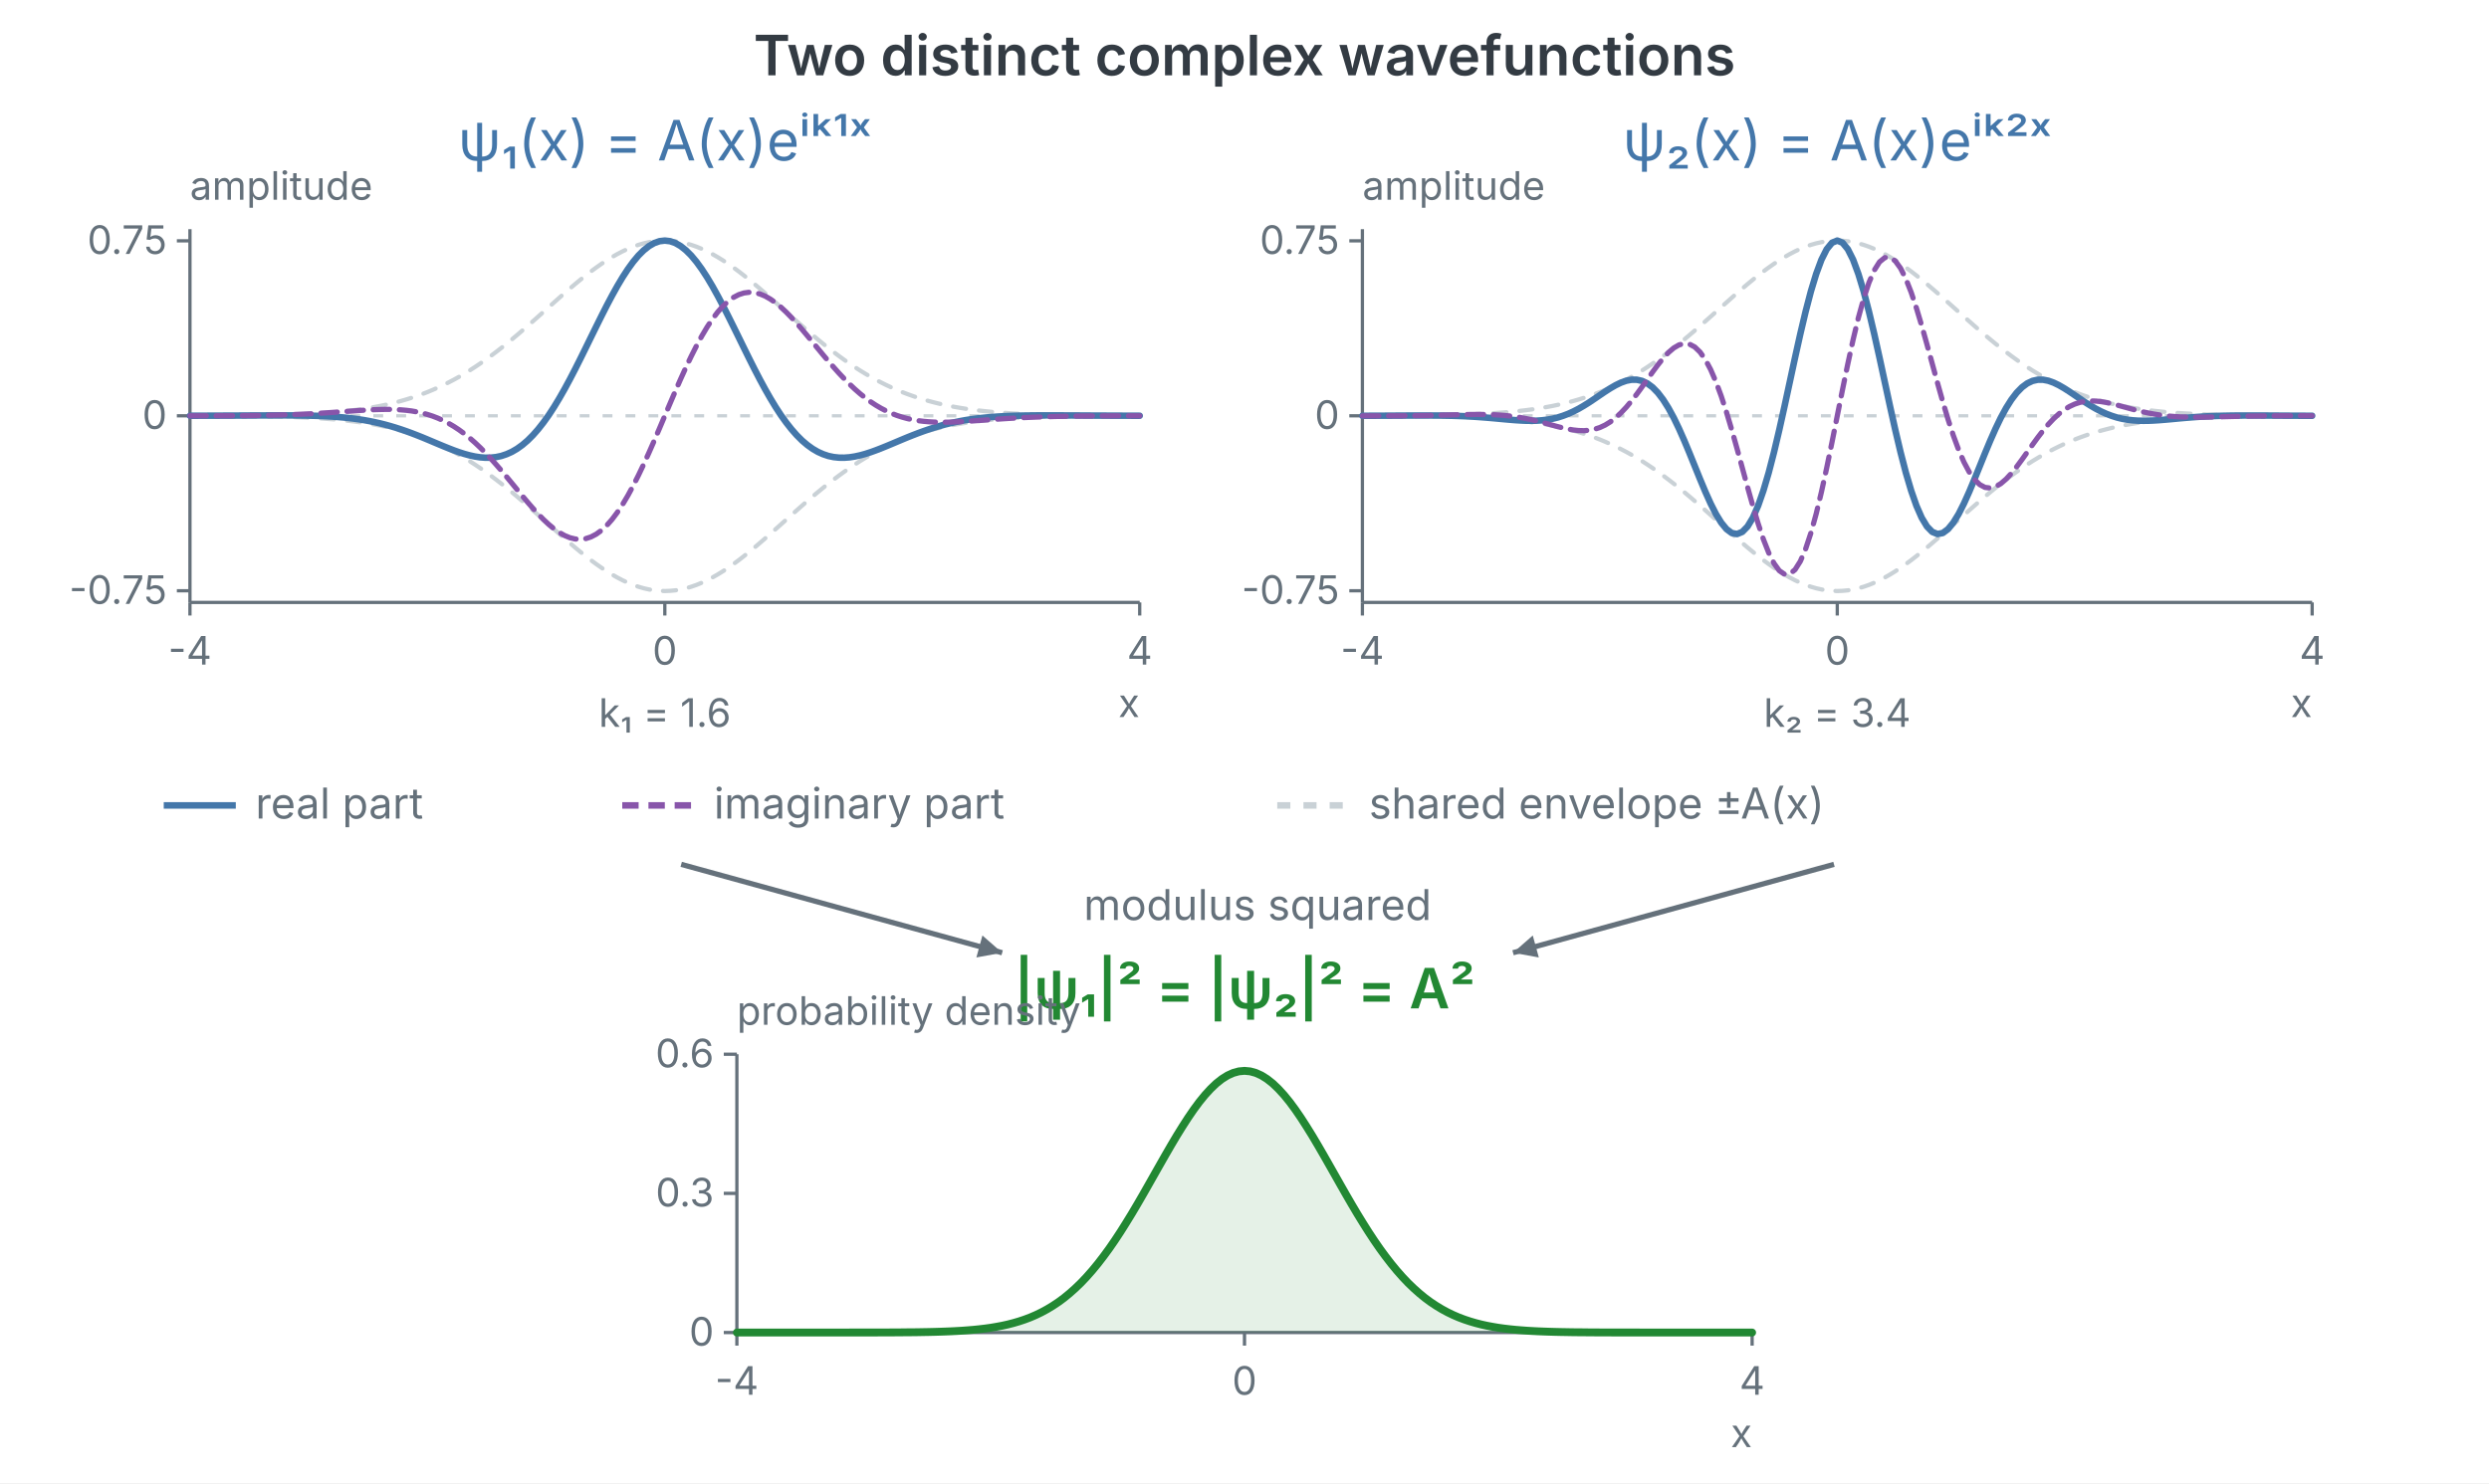
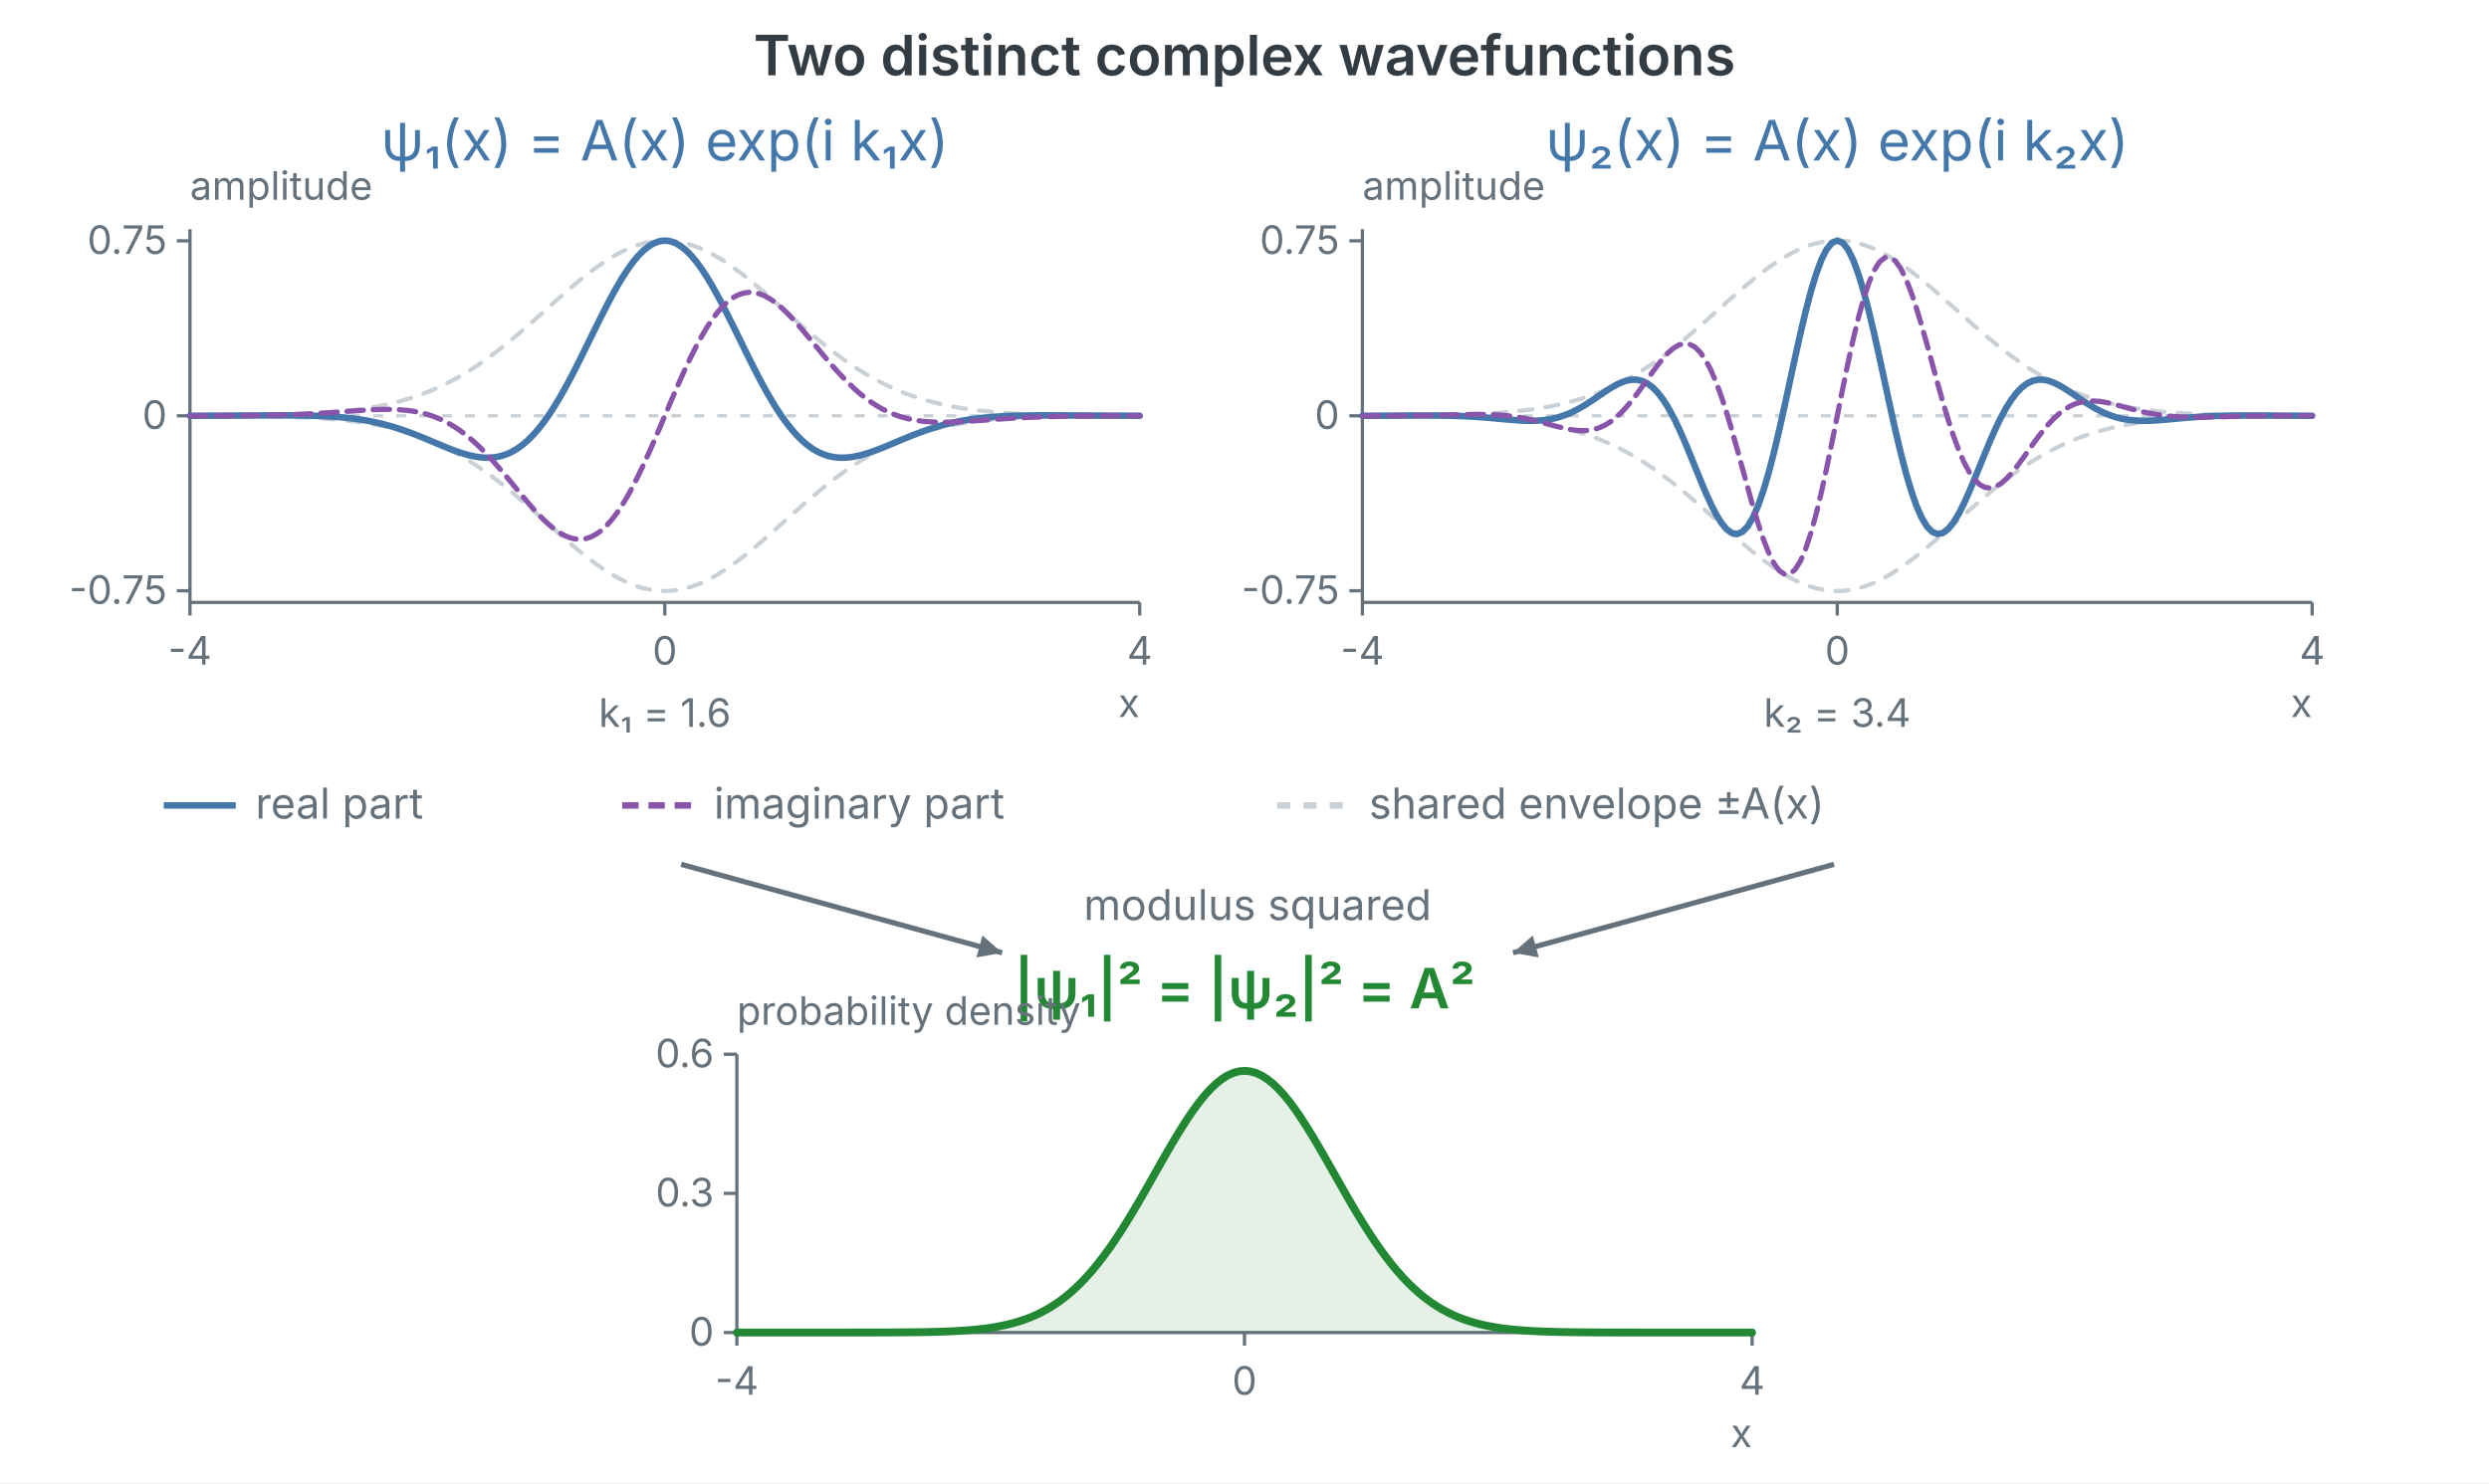
<svg xmlns="http://www.w3.org/2000/svg" viewBox="0 0 760 453" width="760" height="453" role="img" aria-label="Two normalized one-dimensional Gaussian wave packets have different real and imaginary parts but the same probability density.">
  <rect width="760" height="453" fill="#fff" />
  <g font-family="system-ui,-apple-system,BlinkMacSystemFont,Segoe UI,sans-serif">
    <text x="380" y="23" fill="#333b43" font-size="17" font-weight="600" text-anchor="middle">Two distinct complex wavefunctions</text>
-     <text x="203" y="49" fill="#4477aa" font-size="17" font-weight="400" text-anchor="middle">ψ₁(x) = A(x)eⁱᵏ¹ˣ</text>
+     <text x="203" y="49" fill="#4477aa" font-size="17" font-weight="400" text-anchor="middle">ψ₁(x) = A(x) exp(i k₁x)</text>
    <line x1="58.00" y1="184.00" x2="348.00" y2="184.00" stroke="#65717b" stroke-width="1" />
    <line x1="58.00" y1="70.00" x2="58.00" y2="184.00" stroke="#65717b" stroke-width="1" />
    <line x1="58.00" y1="127.00" x2="348.00" y2="127.00" stroke="#c9d1d6" stroke-width="1" stroke-dasharray="3 4" />
    <line x1="58.00" y1="184.00" x2="58.00" y2="188.00" stroke="#65717b" stroke-width="1" />
    <text x="58" y="203" fill="#65717b" font-size="12" font-weight="400" text-anchor="middle">-4</text>
    <line x1="203.00" y1="184.00" x2="203.00" y2="188.00" stroke="#65717b" stroke-width="1" />
    <text x="203" y="203" fill="#65717b" font-size="12" font-weight="400" text-anchor="middle">0</text>
    <line x1="348.00" y1="184.00" x2="348.00" y2="188.00" stroke="#65717b" stroke-width="1" />
    <text x="348" y="203" fill="#65717b" font-size="12" font-weight="400" text-anchor="middle">4</text>
    <line x1="54.00" y1="180.44" x2="58.00" y2="180.44" stroke="#65717b" stroke-width="1" />
    <text x="51" y="184.438" fill="#65717b" font-size="12" font-weight="400" text-anchor="end">-0.75</text>
    <line x1="54.00" y1="127.00" x2="58.00" y2="127.00" stroke="#65717b" stroke-width="1" />
    <text x="51" y="131" fill="#65717b" font-size="12" font-weight="400" text-anchor="end">0</text>
    <line x1="54.00" y1="73.56" x2="58.00" y2="73.56" stroke="#65717b" stroke-width="1" />
    <text x="51" y="77.562" fill="#65717b" font-size="12" font-weight="400" text-anchor="end">0.75</text>
    <text x="348" y="219" fill="#65717b" font-size="12" font-weight="400" text-anchor="end">x</text>
    <text x="58" y="61" fill="#65717b" font-size="12" font-weight="400" text-anchor="start">amplitude</text>
    <path d="M58.00,126.98 L59.61,126.98 L61.22,126.97 L62.83,126.97 L64.44,126.96 L66.06,126.96 L67.67,126.95 L69.28,126.94 L70.89,126.93 L72.50,126.92 L74.11,126.90 L75.72,126.89 L77.33,126.87 L78.94,126.85 L80.56,126.82 L82.17,126.79 L83.78,126.76 L85.39,126.72 L87.00,126.68 L88.61,126.63 L90.22,126.58 L91.83,126.51 L93.44,126.44 L95.06,126.36 L96.67,126.28 L98.28,126.18 L99.89,126.06 L101.50,125.94 L103.11,125.80 L104.72,125.64 L106.33,125.47 L107.94,125.28 L109.56,125.07 L111.17,124.84 L112.78,124.58 L114.39,124.30 L116.00,124.00 L117.61,123.66 L119.22,123.30 L120.83,122.90 L122.44,122.47 L124.06,122.00 L125.67,121.50 L127.28,120.96 L128.89,120.38 L130.50,119.76 L132.11,119.09 L133.72,118.38 L135.33,117.63 L136.94,116.83 L138.56,115.98 L140.17,115.09 L141.78,114.14 L143.39,113.16 L145.00,112.12 L146.61,111.04 L148.22,109.91 L149.83,108.74 L151.44,107.53 L153.06,106.28 L154.67,105.00 L156.28,103.68 L157.89,102.33 L159.50,100.95 L161.11,99.55 L162.72,98.13 L164.33,96.70 L165.94,95.26 L167.56,93.82 L169.17,92.38 L170.78,90.95 L172.39,89.53 L174.00,88.14 L175.61,86.77 L177.22,85.44 L178.83,84.15 L180.44,82.90 L182.06,81.71 L183.67,80.58 L185.28,79.51 L186.89,78.52 L188.50,77.60 L190.11,76.76 L191.72,76.01 L193.33,75.35 L194.94,74.79 L196.56,74.32 L198.17,73.96 L199.78,73.69 L201.39,73.54 L203.00,73.48 L204.61,73.54 L206.22,73.69 L207.83,73.96 L209.44,74.32 L211.06,74.79 L212.67,75.35 L214.28,76.01 L215.89,76.76 L217.50,77.60 L219.11,78.52 L220.72,79.51 L222.33,80.58 L223.94,81.71 L225.56,82.90 L227.17,84.15 L228.78,85.44 L230.39,86.77 L232.00,88.14 L233.61,89.53 L235.22,90.95 L236.83,92.38 L238.44,93.82 L240.06,95.26 L241.67,96.70 L243.28,98.13 L244.89,99.55 L246.50,100.95 L248.11,102.33 L249.72,103.68 L251.33,105.00 L252.94,106.28 L254.56,107.53 L256.17,108.74 L257.78,109.91 L259.39,111.04 L261.00,112.12 L262.61,113.16 L264.22,114.14 L265.83,115.09 L267.44,115.98 L269.06,116.83 L270.67,117.63 L272.28,118.38 L273.89,119.09 L275.50,119.76 L277.11,120.38 L278.72,120.96 L280.33,121.50 L281.94,122.00 L283.56,122.47 L285.17,122.90 L286.78,123.30 L288.39,123.66 L290.00,124.00 L291.61,124.30 L293.22,124.58 L294.83,124.84 L296.44,125.07 L298.06,125.28 L299.67,125.47 L301.28,125.64 L302.89,125.80 L304.50,125.94 L306.11,126.06 L307.72,126.18 L309.33,126.28 L310.94,126.36 L312.56,126.44 L314.17,126.51 L315.78,126.58 L317.39,126.63 L319.00,126.68 L320.61,126.72 L322.22,126.76 L323.83,126.79 L325.44,126.82 L327.06,126.85 L328.67,126.87 L330.28,126.89 L331.89,126.90 L333.50,126.92 L335.11,126.93 L336.72,126.94 L338.33,126.95 L339.94,126.96 L341.56,126.96 L343.17,126.97 L344.78,126.97 L346.39,126.98 L348.00,126.98" fill="none" stroke="#c9d1d6" stroke-width="1.3" stroke-linejoin="round" stroke-linecap="round" stroke-dasharray="4 4" />
    <path d="M58.00,127.02 L59.61,127.02 L61.22,127.03 L62.83,127.03 L64.44,127.04 L66.06,127.04 L67.67,127.05 L69.28,127.06 L70.89,127.07 L72.50,127.08 L74.11,127.10 L75.72,127.11 L77.33,127.13 L78.94,127.15 L80.56,127.18 L82.17,127.21 L83.78,127.24 L85.39,127.28 L87.00,127.32 L88.61,127.37 L90.22,127.42 L91.83,127.49 L93.44,127.56 L95.06,127.64 L96.67,127.72 L98.28,127.82 L99.89,127.94 L101.50,128.06 L103.11,128.20 L104.72,128.36 L106.33,128.53 L107.94,128.72 L109.56,128.93 L111.17,129.16 L112.78,129.42 L114.39,129.70 L116.00,130.00 L117.61,130.34 L119.22,130.70 L120.83,131.10 L122.44,131.53 L124.06,132.00 L125.67,132.50 L127.28,133.04 L128.89,133.62 L130.50,134.24 L132.11,134.91 L133.72,135.62 L135.33,136.37 L136.94,137.17 L138.56,138.02 L140.17,138.91 L141.78,139.86 L143.39,140.84 L145.00,141.88 L146.61,142.96 L148.22,144.09 L149.83,145.26 L151.44,146.47 L153.06,147.72 L154.67,149.00 L156.28,150.32 L157.89,151.67 L159.50,153.05 L161.11,154.45 L162.72,155.87 L164.33,157.30 L165.94,158.74 L167.56,160.18 L169.17,161.62 L170.78,163.05 L172.39,164.47 L174.00,165.86 L175.61,167.23 L177.22,168.56 L178.83,169.85 L180.44,171.10 L182.06,172.29 L183.67,173.42 L185.28,174.49 L186.89,175.48 L188.50,176.40 L190.11,177.24 L191.72,177.99 L193.33,178.65 L194.94,179.21 L196.56,179.68 L198.17,180.04 L199.78,180.31 L201.39,180.46 L203.00,180.52 L204.61,180.46 L206.22,180.31 L207.83,180.04 L209.44,179.68 L211.06,179.21 L212.67,178.65 L214.28,177.99 L215.89,177.24 L217.50,176.40 L219.11,175.48 L220.72,174.49 L222.33,173.42 L223.94,172.29 L225.56,171.10 L227.17,169.85 L228.78,168.56 L230.39,167.23 L232.00,165.86 L233.61,164.47 L235.22,163.05 L236.83,161.62 L238.44,160.18 L240.06,158.74 L241.67,157.30 L243.28,155.87 L244.89,154.45 L246.50,153.05 L248.11,151.67 L249.72,150.32 L251.33,149.00 L252.94,147.72 L254.56,146.47 L256.17,145.26 L257.78,144.09 L259.39,142.96 L261.00,141.88 L262.61,140.84 L264.22,139.86 L265.83,138.91 L267.44,138.02 L269.06,137.17 L270.67,136.37 L272.28,135.62 L273.89,134.91 L275.50,134.24 L277.11,133.62 L278.72,133.04 L280.33,132.50 L281.94,132.00 L283.56,131.53 L285.17,131.10 L286.78,130.70 L288.39,130.34 L290.00,130.00 L291.61,129.70 L293.22,129.42 L294.83,129.16 L296.44,128.93 L298.06,128.72 L299.67,128.53 L301.28,128.36 L302.89,128.20 L304.50,128.06 L306.11,127.94 L307.72,127.82 L309.33,127.72 L310.94,127.64 L312.56,127.56 L314.17,127.49 L315.78,127.42 L317.39,127.37 L319.00,127.32 L320.61,127.28 L322.22,127.24 L323.83,127.21 L325.44,127.18 L327.06,127.15 L328.67,127.13 L330.28,127.11 L331.89,127.10 L333.50,127.08 L335.11,127.07 L336.72,127.06 L338.33,127.05 L339.94,127.04 L341.56,127.04 L343.17,127.03 L344.78,127.03 L346.39,127.02 L348.00,127.02" fill="none" stroke="#c9d1d6" stroke-width="1.3" stroke-linejoin="round" stroke-linecap="round" stroke-dasharray="4 4" />
    <path d="M58.00,126.98 L59.61,126.98 L61.22,126.97 L62.83,126.97 L64.44,126.96 L66.06,126.96 L67.67,126.95 L69.28,126.94 L70.89,126.94 L72.50,126.93 L74.11,126.92 L75.72,126.91 L77.33,126.90 L78.94,126.89 L80.56,126.89 L82.17,126.88 L83.78,126.87 L85.39,126.87 L87.00,126.87 L88.61,126.88 L90.22,126.89 L91.83,126.91 L93.44,126.93 L95.06,126.97 L96.67,127.01 L98.28,127.07 L99.89,127.15 L101.50,127.24 L103.11,127.36 L104.72,127.50 L106.33,127.66 L107.94,127.85 L109.56,128.07 L111.17,128.32 L112.78,128.61 L114.39,128.94 L116.00,129.30 L117.61,129.70 L119.22,130.15 L120.83,130.63 L122.44,131.15 L124.06,131.71 L125.67,132.30 L127.28,132.92 L128.89,133.56 L130.50,134.23 L132.11,134.91 L133.72,135.59 L135.33,136.26 L136.94,136.91 L138.56,137.54 L140.17,138.12 L141.78,138.64 L143.39,139.08 L145.00,139.43 L146.61,139.68 L148.22,139.80 L149.83,139.78 L151.44,139.61 L153.06,139.27 L154.67,138.73 L156.28,138.01 L157.89,137.07 L159.50,135.91 L161.11,134.54 L162.72,132.93 L164.33,131.10 L165.94,129.05 L167.56,126.79 L169.17,124.32 L170.78,121.66 L172.39,118.84 L174.00,115.86 L175.61,112.76 L177.22,109.56 L178.83,106.30 L180.44,103.01 L182.06,99.72 L183.67,96.48 L185.28,93.31 L186.89,90.27 L188.50,87.37 L190.11,84.67 L191.72,82.20 L193.33,79.98 L194.94,78.05 L196.56,76.44 L198.17,75.16 L199.78,74.23 L201.39,73.67 L203.00,73.48 L204.61,73.67 L206.22,74.23 L207.83,75.16 L209.44,76.44 L211.06,78.05 L212.67,79.98 L214.28,82.20 L215.89,84.67 L217.50,87.37 L219.11,90.27 L220.72,93.31 L222.33,96.48 L223.94,99.72 L225.56,103.01 L227.17,106.30 L228.78,109.56 L230.39,112.76 L232.00,115.86 L233.61,118.84 L235.22,121.66 L236.83,124.32 L238.44,126.79 L240.06,129.05 L241.67,131.10 L243.28,132.93 L244.89,134.54 L246.50,135.91 L248.11,137.07 L249.72,138.01 L251.33,138.73 L252.94,139.27 L254.56,139.61 L256.17,139.78 L257.78,139.80 L259.39,139.68 L261.00,139.43 L262.61,139.08 L264.22,138.64 L265.83,138.12 L267.44,137.54 L269.06,136.91 L270.67,136.26 L272.28,135.59 L273.89,134.91 L275.50,134.23 L277.11,133.56 L278.72,132.92 L280.33,132.30 L281.94,131.71 L283.56,131.15 L285.17,130.63 L286.78,130.15 L288.39,129.70 L290.00,129.30 L291.61,128.94 L293.22,128.61 L294.83,128.32 L296.44,128.07 L298.06,127.85 L299.67,127.66 L301.28,127.50 L302.89,127.36 L304.50,127.24 L306.11,127.15 L307.72,127.07 L309.33,127.01 L310.94,126.97 L312.56,126.93 L314.17,126.91 L315.78,126.89 L317.39,126.88 L319.00,126.87 L320.61,126.87 L322.22,126.87 L323.83,126.88 L325.44,126.89 L327.06,126.89 L328.67,126.90 L330.28,126.91 L331.89,126.92 L333.50,126.93 L335.11,126.94 L336.72,126.94 L338.33,126.95 L339.94,126.96 L341.56,126.96 L343.17,126.97 L344.78,126.97 L346.39,126.98 L348.00,126.98" fill="none" stroke="#4477aa" stroke-width="2" stroke-linejoin="round" stroke-linecap="round" />
    <path d="M58.00,127.00 L59.61,127.00 L61.22,127.00 L62.83,127.00 L64.44,126.99 L66.06,126.99 L67.67,126.98 L69.28,126.98 L70.89,126.97 L72.50,126.96 L74.11,126.95 L75.72,126.93 L77.33,126.91 L78.94,126.89 L80.56,126.86 L82.17,126.83 L83.78,126.80 L85.39,126.75 L87.00,126.71 L88.61,126.65 L90.22,126.59 L91.83,126.52 L93.44,126.45 L95.06,126.37 L96.67,126.28 L98.28,126.18 L99.89,126.08 L101.50,125.97 L103.11,125.85 L104.72,125.74 L106.33,125.62 L107.94,125.51 L109.56,125.39 L111.17,125.29 L112.78,125.20 L114.39,125.12 L116.00,125.07 L117.61,125.04 L119.22,125.04 L120.83,125.09 L122.44,125.18 L124.06,125.32 L125.67,125.52 L127.28,125.80 L128.89,126.14 L130.50,126.58 L132.11,127.10 L133.72,127.72 L135.33,128.45 L136.94,129.28 L138.56,130.23 L140.17,131.29 L141.78,132.47 L143.39,133.76 L145.00,135.17 L146.61,136.69 L148.22,138.32 L149.83,140.03 L151.44,141.83 L153.06,143.69 L154.67,145.61 L156.28,147.56 L157.89,149.53 L159.50,151.48 L161.11,153.40 L162.72,155.25 L164.33,157.02 L165.94,158.67 L167.56,160.18 L169.17,161.52 L170.78,162.65 L172.39,163.57 L174.00,164.23 L175.61,164.62 L177.22,164.73 L178.83,164.52 L180.44,164.00 L182.06,163.15 L183.67,161.98 L185.28,160.47 L186.89,158.64 L188.50,156.50 L190.11,154.06 L191.72,151.35 L193.33,148.37 L194.94,145.18 L196.56,141.78 L198.17,138.23 L199.78,134.56 L201.39,130.80 L203.00,127.00 L204.61,123.20 L206.22,119.44 L207.83,115.77 L209.44,112.22 L211.06,108.82 L212.67,105.63 L214.28,102.65 L215.89,99.94 L217.50,97.50 L219.11,95.36 L220.72,93.53 L222.33,92.02 L223.94,90.85 L225.56,90.00 L227.17,89.48 L228.78,89.27 L230.39,89.38 L232.00,89.77 L233.61,90.43 L235.22,91.35 L236.83,92.48 L238.44,93.82 L240.06,95.33 L241.67,96.98 L243.28,98.75 L244.89,100.60 L246.50,102.52 L248.11,104.47 L249.72,106.44 L251.33,108.39 L252.94,110.31 L254.56,112.17 L256.17,113.97 L257.78,115.68 L259.39,117.31 L261.00,118.83 L262.61,120.24 L264.22,121.53 L265.83,122.71 L267.44,123.77 L269.06,124.72 L270.67,125.55 L272.28,126.28 L273.89,126.90 L275.50,127.42 L277.11,127.86 L278.72,128.20 L280.33,128.48 L281.94,128.68 L283.56,128.82 L285.17,128.91 L286.78,128.96 L288.39,128.96 L290.00,128.93 L291.61,128.88 L293.22,128.80 L294.83,128.71 L296.44,128.61 L298.06,128.49 L299.67,128.38 L301.28,128.26 L302.89,128.15 L304.50,128.03 L306.11,127.92 L307.72,127.82 L309.33,127.72 L310.94,127.63 L312.56,127.55 L314.17,127.48 L315.78,127.41 L317.39,127.35 L319.00,127.29 L320.61,127.25 L322.22,127.20 L323.83,127.17 L325.44,127.14 L327.06,127.11 L328.67,127.09 L330.28,127.07 L331.89,127.05 L333.50,127.04 L335.11,127.03 L336.72,127.02 L338.33,127.02 L339.94,127.01 L341.56,127.01 L343.17,127.00 L344.78,127.00 L346.39,127.00 L348.00,127.00" fill="none" stroke="#8855aa" stroke-width="1.6" stroke-linejoin="round" stroke-linecap="round" stroke-dasharray="5 3" />
    <text x="203" y="222" fill="#65717b" font-size="12" font-weight="400" text-anchor="middle">k₁ = 1.6</text>
-     <text x="561" y="49" fill="#4477aa" font-size="17" font-weight="400" text-anchor="middle">ψ₂(x) = A(x)eⁱᵏ²ˣ</text>
+     <text x="561" y="49" fill="#4477aa" font-size="17" font-weight="400" text-anchor="middle">ψ₂(x) = A(x) exp(i k₂x)</text>
    <line x1="416.00" y1="184.00" x2="706.00" y2="184.00" stroke="#65717b" stroke-width="1" />
    <line x1="416.00" y1="70.00" x2="416.00" y2="184.00" stroke="#65717b" stroke-width="1" />
    <line x1="416.00" y1="127.00" x2="706.00" y2="127.00" stroke="#c9d1d6" stroke-width="1" stroke-dasharray="3 4" />
    <line x1="416.00" y1="184.00" x2="416.00" y2="188.00" stroke="#65717b" stroke-width="1" />
    <text x="416" y="203" fill="#65717b" font-size="12" font-weight="400" text-anchor="middle">-4</text>
    <line x1="561.00" y1="184.00" x2="561.00" y2="188.00" stroke="#65717b" stroke-width="1" />
    <text x="561" y="203" fill="#65717b" font-size="12" font-weight="400" text-anchor="middle">0</text>
    <line x1="706.00" y1="184.00" x2="706.00" y2="188.00" stroke="#65717b" stroke-width="1" />
    <text x="706" y="203" fill="#65717b" font-size="12" font-weight="400" text-anchor="middle">4</text>
    <line x1="412.00" y1="180.44" x2="416.00" y2="180.44" stroke="#65717b" stroke-width="1" />
    <text x="409" y="184.438" fill="#65717b" font-size="12" font-weight="400" text-anchor="end">-0.75</text>
    <line x1="412.00" y1="127.00" x2="416.00" y2="127.00" stroke="#65717b" stroke-width="1" />
    <text x="409" y="131" fill="#65717b" font-size="12" font-weight="400" text-anchor="end">0</text>
    <line x1="412.00" y1="73.56" x2="416.00" y2="73.56" stroke="#65717b" stroke-width="1" />
    <text x="409" y="77.562" fill="#65717b" font-size="12" font-weight="400" text-anchor="end">0.75</text>
    <text x="706" y="219" fill="#65717b" font-size="12" font-weight="400" text-anchor="end">x</text>
    <text x="416" y="61" fill="#65717b" font-size="12" font-weight="400" text-anchor="start">amplitude</text>
    <path d="M416.00,126.98 L417.61,126.98 L419.22,126.97 L420.83,126.97 L422.44,126.96 L424.06,126.96 L425.67,126.95 L427.28,126.94 L428.89,126.93 L430.50,126.92 L432.11,126.90 L433.72,126.89 L435.33,126.87 L436.94,126.85 L438.56,126.82 L440.17,126.79 L441.78,126.76 L443.39,126.72 L445.00,126.68 L446.61,126.63 L448.22,126.58 L449.83,126.51 L451.44,126.44 L453.06,126.36 L454.67,126.28 L456.28,126.18 L457.89,126.06 L459.50,125.94 L461.11,125.80 L462.72,125.64 L464.33,125.47 L465.94,125.28 L467.56,125.07 L469.17,124.84 L470.78,124.58 L472.39,124.30 L474.00,124.00 L475.61,123.66 L477.22,123.30 L478.83,122.90 L480.44,122.47 L482.06,122.00 L483.67,121.50 L485.28,120.96 L486.89,120.38 L488.50,119.76 L490.11,119.09 L491.72,118.38 L493.33,117.63 L494.94,116.83 L496.56,115.98 L498.17,115.09 L499.78,114.14 L501.39,113.16 L503.00,112.12 L504.61,111.04 L506.22,109.91 L507.83,108.74 L509.44,107.53 L511.06,106.28 L512.67,105.00 L514.28,103.68 L515.89,102.33 L517.50,100.95 L519.11,99.55 L520.72,98.13 L522.33,96.70 L523.94,95.26 L525.56,93.82 L527.17,92.38 L528.78,90.95 L530.39,89.53 L532.00,88.14 L533.61,86.77 L535.22,85.44 L536.83,84.15 L538.44,82.90 L540.06,81.71 L541.67,80.58 L543.28,79.51 L544.89,78.52 L546.50,77.60 L548.11,76.76 L549.72,76.01 L551.33,75.35 L552.94,74.79 L554.56,74.32 L556.17,73.96 L557.78,73.69 L559.39,73.54 L561.00,73.48 L562.61,73.54 L564.22,73.69 L565.83,73.96 L567.44,74.32 L569.06,74.79 L570.67,75.35 L572.28,76.01 L573.89,76.76 L575.50,77.60 L577.11,78.52 L578.72,79.51 L580.33,80.58 L581.94,81.71 L583.56,82.90 L585.17,84.15 L586.78,85.44 L588.39,86.77 L590.00,88.14 L591.61,89.53 L593.22,90.95 L594.83,92.38 L596.44,93.82 L598.06,95.26 L599.67,96.70 L601.28,98.13 L602.89,99.55 L604.50,100.95 L606.11,102.33 L607.72,103.68 L609.33,105.00 L610.94,106.28 L612.56,107.53 L614.17,108.74 L615.78,109.91 L617.39,111.04 L619.00,112.12 L620.61,113.16 L622.22,114.14 L623.83,115.09 L625.44,115.98 L627.06,116.83 L628.67,117.63 L630.28,118.38 L631.89,119.09 L633.50,119.76 L635.11,120.38 L636.72,120.96 L638.33,121.50 L639.94,122.00 L641.56,122.47 L643.17,122.90 L644.78,123.30 L646.39,123.66 L648.00,124.00 L649.61,124.30 L651.22,124.58 L652.83,124.84 L654.44,125.07 L656.06,125.28 L657.67,125.47 L659.28,125.64 L660.89,125.80 L662.50,125.94 L664.11,126.06 L665.72,126.18 L667.33,126.28 L668.94,126.36 L670.56,126.44 L672.17,126.51 L673.78,126.58 L675.39,126.63 L677.00,126.68 L678.61,126.72 L680.22,126.76 L681.83,126.79 L683.44,126.82 L685.06,126.85 L686.67,126.87 L688.28,126.89 L689.89,126.90 L691.50,126.92 L693.11,126.93 L694.72,126.94 L696.33,126.95 L697.94,126.96 L699.56,126.96 L701.17,126.97 L702.78,126.97 L704.39,126.98 L706.00,126.98" fill="none" stroke="#c9d1d6" stroke-width="1.3" stroke-linejoin="round" stroke-linecap="round" stroke-dasharray="4 4" />
    <path d="M416.00,127.02 L417.61,127.02 L419.22,127.03 L420.83,127.03 L422.44,127.04 L424.06,127.04 L425.67,127.05 L427.28,127.06 L428.89,127.07 L430.50,127.08 L432.11,127.10 L433.72,127.11 L435.33,127.13 L436.94,127.15 L438.56,127.18 L440.17,127.21 L441.78,127.24 L443.39,127.28 L445.00,127.32 L446.61,127.37 L448.22,127.42 L449.83,127.49 L451.44,127.56 L453.06,127.64 L454.67,127.72 L456.28,127.82 L457.89,127.94 L459.50,128.06 L461.11,128.20 L462.72,128.36 L464.33,128.53 L465.94,128.72 L467.56,128.93 L469.17,129.16 L470.78,129.42 L472.39,129.70 L474.00,130.00 L475.61,130.34 L477.22,130.70 L478.83,131.10 L480.44,131.53 L482.06,132.00 L483.67,132.50 L485.28,133.04 L486.89,133.62 L488.50,134.24 L490.11,134.91 L491.72,135.62 L493.33,136.37 L494.94,137.17 L496.56,138.02 L498.17,138.91 L499.78,139.86 L501.39,140.84 L503.00,141.88 L504.61,142.96 L506.22,144.09 L507.83,145.26 L509.44,146.47 L511.06,147.72 L512.67,149.00 L514.28,150.32 L515.89,151.67 L517.50,153.05 L519.11,154.45 L520.72,155.87 L522.33,157.30 L523.94,158.74 L525.56,160.18 L527.17,161.62 L528.78,163.05 L530.39,164.47 L532.00,165.86 L533.61,167.23 L535.22,168.56 L536.83,169.85 L538.44,171.10 L540.06,172.29 L541.67,173.42 L543.28,174.49 L544.89,175.48 L546.50,176.40 L548.11,177.24 L549.72,177.99 L551.33,178.65 L552.94,179.21 L554.56,179.68 L556.17,180.04 L557.78,180.31 L559.39,180.46 L561.00,180.52 L562.61,180.46 L564.22,180.31 L565.83,180.04 L567.44,179.68 L569.06,179.21 L570.67,178.65 L572.28,177.99 L573.89,177.24 L575.50,176.40 L577.11,175.48 L578.72,174.49 L580.33,173.42 L581.94,172.29 L583.56,171.10 L585.17,169.85 L586.78,168.56 L588.39,167.23 L590.00,165.86 L591.61,164.47 L593.22,163.05 L594.83,161.62 L596.44,160.18 L598.06,158.74 L599.67,157.30 L601.28,155.87 L602.89,154.45 L604.50,153.05 L606.11,151.67 L607.72,150.32 L609.33,149.00 L610.94,147.72 L612.56,146.47 L614.17,145.26 L615.78,144.09 L617.39,142.96 L619.00,141.88 L620.61,140.84 L622.22,139.86 L623.83,138.91 L625.44,138.02 L627.06,137.17 L628.67,136.37 L630.28,135.62 L631.89,134.91 L633.50,134.24 L635.11,133.62 L636.72,133.04 L638.33,132.50 L639.94,132.00 L641.56,131.53 L643.17,131.10 L644.78,130.70 L646.39,130.34 L648.00,130.00 L649.61,129.70 L651.22,129.42 L652.83,129.16 L654.44,128.93 L656.06,128.72 L657.67,128.53 L659.28,128.36 L660.89,128.20 L662.50,128.06 L664.11,127.94 L665.72,127.82 L667.33,127.72 L668.94,127.64 L670.56,127.56 L672.17,127.49 L673.78,127.42 L675.39,127.37 L677.00,127.32 L678.61,127.28 L680.22,127.24 L681.83,127.21 L683.44,127.18 L685.06,127.15 L686.67,127.13 L688.28,127.11 L689.89,127.10 L691.50,127.08 L693.11,127.07 L694.72,127.06 L696.33,127.05 L697.94,127.04 L699.56,127.04 L701.17,127.03 L702.78,127.03 L704.39,127.02 L706.00,127.02" fill="none" stroke="#c9d1d6" stroke-width="1.3" stroke-linejoin="round" stroke-linecap="round" stroke-dasharray="4 4" />
    <path d="M416.00,126.99 L417.61,126.99 L419.22,126.98 L420.83,126.97 L422.44,126.97 L424.06,126.96 L425.67,126.95 L427.28,126.94 L428.89,126.93 L430.50,126.92 L432.11,126.91 L433.72,126.91 L435.33,126.91 L436.94,126.91 L438.56,126.92 L440.17,126.93 L441.78,126.96 L443.39,126.99 L445.00,127.04 L446.61,127.10 L448.22,127.17 L449.83,127.26 L451.44,127.37 L453.06,127.49 L454.67,127.62 L456.28,127.76 L457.89,127.91 L459.50,128.06 L461.11,128.20 L462.72,128.33 L464.33,128.43 L465.94,128.50 L467.56,128.52 L469.17,128.49 L470.78,128.38 L472.39,128.19 L474.00,127.91 L475.61,127.52 L477.22,127.01 L478.83,126.40 L480.44,125.67 L482.06,124.83 L483.67,123.89 L485.28,122.88 L486.89,121.80 L488.50,120.70 L490.11,119.61 L491.72,118.58 L493.33,117.65 L494.94,116.87 L496.56,116.29 L498.17,115.98 L499.78,115.98 L501.39,116.34 L503.00,117.10 L504.61,118.30 L506.22,119.95 L507.83,122.06 L509.44,124.61 L511.06,127.58 L512.67,130.92 L514.28,134.56 L515.89,138.42 L517.50,142.40 L519.11,146.37 L520.72,150.22 L522.33,153.80 L523.94,156.99 L525.56,159.63 L527.17,161.60 L528.78,162.80 L530.39,163.11 L532.00,162.46 L533.61,160.81 L535.22,158.14 L536.83,154.47 L538.44,149.85 L540.06,144.37 L541.67,138.15 L543.28,131.34 L544.89,124.11 L546.50,116.66 L548.11,109.21 L549.72,101.97 L551.33,95.17 L552.94,89.00 L554.56,83.66 L556.17,79.31 L557.78,76.11 L559.39,74.14 L561.00,73.48 L562.61,74.14 L564.22,76.11 L565.83,79.31 L567.44,83.66 L569.06,89.00 L570.67,95.17 L572.28,101.97 L573.89,109.21 L575.50,116.66 L577.11,124.11 L578.72,131.34 L580.33,138.15 L581.94,144.37 L583.56,149.85 L585.17,154.47 L586.78,158.14 L588.39,160.81 L590.00,162.46 L591.61,163.11 L593.22,162.80 L594.83,161.60 L596.44,159.63 L598.06,156.99 L599.67,153.80 L601.28,150.22 L602.89,146.37 L604.50,142.40 L606.11,138.42 L607.72,134.56 L609.33,130.92 L610.94,127.58 L612.56,124.61 L614.17,122.06 L615.78,119.95 L617.39,118.30 L619.00,117.10 L620.61,116.34 L622.22,115.98 L623.83,115.98 L625.44,116.29 L627.06,116.87 L628.67,117.65 L630.28,118.58 L631.89,119.61 L633.50,120.70 L635.11,121.80 L636.72,122.88 L638.33,123.89 L639.94,124.83 L641.56,125.67 L643.17,126.40 L644.78,127.01 L646.39,127.52 L648.00,127.91 L649.61,128.19 L651.22,128.38 L652.83,128.49 L654.44,128.52 L656.06,128.50 L657.67,128.43 L659.28,128.33 L660.89,128.20 L662.50,128.06 L664.11,127.91 L665.72,127.76 L667.33,127.62 L668.94,127.49 L670.56,127.37 L672.17,127.26 L673.78,127.17 L675.39,127.10 L677.00,127.04 L678.61,126.99 L680.22,126.96 L681.83,126.93 L683.44,126.92 L685.06,126.91 L686.67,126.91 L688.28,126.91 L689.89,126.91 L691.50,126.92 L693.11,126.93 L694.72,126.94 L696.33,126.95 L697.94,126.96 L699.56,126.97 L701.17,126.97 L702.78,126.98 L704.39,126.99 L706.00,126.99" fill="none" stroke="#4477aa" stroke-width="2" stroke-linejoin="round" stroke-linecap="round" />
    <path d="M416.00,127.02 L417.61,127.02 L419.22,127.02 L420.83,127.02 L422.44,127.01 L424.06,127.01 L425.67,127.01 L427.28,127.00 L428.89,126.99 L430.50,126.97 L432.11,126.96 L433.72,126.93 L435.33,126.91 L436.94,126.88 L438.56,126.84 L440.17,126.80 L441.78,126.76 L443.39,126.72 L445.00,126.68 L446.61,126.64 L448.22,126.61 L449.83,126.59 L451.44,126.58 L453.06,126.59 L454.67,126.62 L456.28,126.68 L457.89,126.77 L459.50,126.90 L461.11,127.07 L462.72,127.28 L464.33,127.54 L465.94,127.84 L467.56,128.18 L469.17,128.57 L470.78,128.98 L472.39,129.42 L474.00,129.86 L475.61,130.30 L477.22,130.70 L478.83,131.06 L480.44,131.33 L482.06,131.50 L483.67,131.54 L485.28,131.41 L486.89,131.10 L488.50,130.58 L490.11,129.83 L491.72,128.84 L493.33,127.59 L494.94,126.11 L496.56,124.39 L498.17,122.47 L499.78,120.38 L501.39,118.17 L503.00,115.89 L504.61,113.62 L506.22,111.44 L507.83,109.43 L509.44,107.68 L511.06,106.29 L512.67,105.35 L514.28,104.94 L515.89,105.13 L517.50,105.99 L519.11,107.55 L520.72,109.85 L522.33,112.87 L523.94,116.60 L525.56,120.97 L527.17,125.90 L528.78,131.29 L530.39,137.01 L532.00,142.90 L533.61,148.80 L535.22,154.52 L536.83,159.89 L538.44,164.72 L540.06,168.83 L541.67,172.06 L543.28,174.29 L544.89,175.40 L546.50,175.31 L548.11,173.99 L549.72,171.43 L551.33,167.67 L552.94,162.80 L554.56,156.94 L556.17,150.23 L557.78,142.87 L559.39,135.05 L561.00,127.00 L562.61,118.95 L564.22,111.13 L565.83,103.77 L567.44,97.06 L569.06,91.20 L570.67,86.33 L572.28,82.57 L573.89,80.01 L575.50,78.69 L577.11,78.60 L578.72,79.71 L580.33,81.94 L581.94,85.17 L583.56,89.28 L585.17,94.11 L586.78,99.48 L588.39,105.20 L590.00,111.10 L591.61,116.99 L593.22,122.71 L594.83,128.10 L596.44,133.03 L598.06,137.40 L599.67,141.13 L601.28,144.15 L602.89,146.45 L604.50,148.01 L606.11,148.87 L607.72,149.06 L609.33,148.65 L610.94,147.71 L612.56,146.32 L614.17,144.57 L615.78,142.56 L617.39,140.38 L619.00,138.11 L620.61,135.83 L622.22,133.62 L623.83,131.53 L625.44,129.61 L627.06,127.89 L628.67,126.41 L630.28,125.16 L631.89,124.17 L633.50,123.42 L635.11,122.90 L636.72,122.59 L638.33,122.46 L639.94,122.50 L641.56,122.67 L643.17,122.94 L644.78,123.30 L646.39,123.70 L648.00,124.14 L649.61,124.58 L651.22,125.02 L652.83,125.43 L654.44,125.82 L656.06,126.16 L657.67,126.46 L659.28,126.72 L660.89,126.93 L662.50,127.10 L664.11,127.23 L665.72,127.32 L667.33,127.38 L668.94,127.41 L670.56,127.42 L672.17,127.41 L673.78,127.39 L675.39,127.36 L677.00,127.32 L678.61,127.28 L680.22,127.24 L681.83,127.20 L683.44,127.16 L685.06,127.12 L686.67,127.09 L688.28,127.07 L689.89,127.04 L691.50,127.03 L693.11,127.01 L694.72,127.00 L696.33,126.99 L697.94,126.99 L699.56,126.99 L701.17,126.98 L702.78,126.98 L704.39,126.98 L706.00,126.98" fill="none" stroke="#8855aa" stroke-width="1.6" stroke-linejoin="round" stroke-linecap="round" stroke-dasharray="5 3" />
    <text x="561" y="222" fill="#65717b" font-size="12" font-weight="400" text-anchor="middle">k₂ = 3.4</text>
    <line x1="50.00" y1="246.00" x2="72.00" y2="246.00" stroke="#4477aa" stroke-width="2" />
    <text x="78" y="250" fill="#65717b" font-size="13" font-weight="400" text-anchor="start">real part</text>
    <line x1="190.00" y1="246.00" x2="212.00" y2="246.00" stroke="#8855aa" stroke-width="2" stroke-dasharray="5 3" />
    <text x="218" y="250" fill="#65717b" font-size="13" font-weight="400" text-anchor="start">imaginary part</text>
    <line x1="390.00" y1="246.00" x2="412.00" y2="246.00" stroke="#c9d1d6" stroke-width="2" stroke-dasharray="4 4" />
    <text x="418" y="250" fill="#65717b" font-size="13" font-weight="400" text-anchor="start">shared envelope ±A(x)</text>
    <line x1="208.00" y1="264.00" x2="306.00" y2="291.00" stroke="#65717b" stroke-width="1.6" />
    <path d="M306,291 L298.131,292.441 L299.979,285.732 Z" fill="#65717b" />
    <line x1="560.00" y1="264.00" x2="462.00" y2="291.00" stroke="#65717b" stroke-width="1.6" />
    <path d="M462,291 L468.021,285.732 L469.869,292.441 Z" fill="#65717b" />
    <text x="384" y="281" fill="#65717b" font-size="13" font-weight="400" text-anchor="middle">modulus squared</text>
    <text x="380" y="308" fill="#228833" font-size="17" font-weight="600" text-anchor="middle">|ψ₁|² = |ψ₂|² = A²</text>
    <line x1="225.00" y1="407.00" x2="535.00" y2="407.00" stroke="#65717b" stroke-width="1" />
    <line x1="225.00" y1="322.00" x2="225.00" y2="407.00" stroke="#65717b" stroke-width="1" />
    <line x1="225.00" y1="407.00" x2="225.00" y2="411.00" stroke="#65717b" stroke-width="1" />
    <text x="225" y="426" fill="#65717b" font-size="12" font-weight="400" text-anchor="middle">-4</text>
    <line x1="380.00" y1="407.00" x2="380.00" y2="411.00" stroke="#65717b" stroke-width="1" />
    <text x="380" y="426" fill="#65717b" font-size="12" font-weight="400" text-anchor="middle">0</text>
    <line x1="535.00" y1="407.00" x2="535.00" y2="411.00" stroke="#65717b" stroke-width="1" />
    <text x="535" y="426" fill="#65717b" font-size="12" font-weight="400" text-anchor="middle">4</text>
    <line x1="221.00" y1="407.00" x2="225.00" y2="407.00" stroke="#65717b" stroke-width="1" />
    <text x="218" y="411" fill="#65717b" font-size="12" font-weight="400" text-anchor="end">0</text>
    <line x1="221.00" y1="364.50" x2="225.00" y2="364.50" stroke="#65717b" stroke-width="1" />
    <text x="218" y="368.5" fill="#65717b" font-size="12" font-weight="400" text-anchor="end">0.3</text>
    <line x1="221.00" y1="322.00" x2="225.00" y2="322.00" stroke="#65717b" stroke-width="1" />
    <text x="218" y="326" fill="#65717b" font-size="12" font-weight="400" text-anchor="end">0.6</text>
    <text x="535" y="442" fill="#65717b" font-size="12" font-weight="400" text-anchor="end">x</text>
    <text x="225" y="313" fill="#65717b" font-size="12" font-weight="400" text-anchor="start">probability density</text>
    <path d="M225,407 L225.00,407.00 L226.72,407.00 L228.44,407.00 L230.17,407.00 L231.89,407.00 L233.61,407.00 L235.33,407.00 L237.06,407.00 L238.78,407.00 L240.50,407.00 L242.22,407.00 L243.94,407.00 L245.67,407.00 L247.39,407.00 L249.11,407.00 L250.83,407.00 L252.56,407.00 L254.28,407.00 L256.00,407.00 L257.72,407.00 L259.44,406.99 L261.17,406.99 L262.89,406.99 L264.61,406.99 L266.33,406.99 L268.06,406.98 L269.78,406.98 L271.50,406.97 L273.22,406.96 L274.94,406.95 L276.67,406.93 L278.39,406.92 L280.11,406.90 L281.83,406.87 L283.56,406.84 L285.28,406.80 L287.00,406.75 L288.72,406.69 L290.44,406.62 L292.17,406.53 L293.89,406.43 L295.61,406.30 L297.33,406.16 L299.06,405.98 L300.78,405.78 L302.50,405.54 L304.22,405.25 L305.94,404.93 L307.67,404.55 L309.39,404.11 L311.11,403.61 L312.83,403.04 L314.56,402.39 L316.28,401.65 L318.00,400.82 L319.72,399.89 L321.44,398.85 L323.17,397.70 L324.89,396.43 L326.61,395.02 L328.33,393.49 L330.06,391.82 L331.78,390.01 L333.50,388.06 L335.22,385.97 L336.94,383.74 L338.67,381.38 L340.39,378.89 L342.11,376.28 L343.83,373.55 L345.56,370.73 L347.28,367.83 L349.00,364.86 L350.72,361.84 L352.44,358.80 L354.17,355.75 L355.89,352.73 L357.61,349.76 L359.33,346.86 L361.06,344.07 L362.78,341.40 L364.50,338.89 L366.22,336.56 L367.94,334.45 L369.67,332.56 L371.39,330.92 L373.11,329.56 L374.83,328.48 L376.56,327.70 L378.28,327.23 L380.00,327.07 L381.72,327.23 L383.44,327.70 L385.17,328.48 L386.89,329.56 L388.61,330.92 L390.33,332.56 L392.06,334.45 L393.78,336.56 L395.50,338.89 L397.22,341.40 L398.94,344.07 L400.67,346.86 L402.39,349.76 L404.11,352.73 L405.83,355.75 L407.56,358.80 L409.28,361.84 L411.00,364.86 L412.72,367.83 L414.44,370.73 L416.17,373.55 L417.89,376.28 L419.61,378.89 L421.33,381.38 L423.06,383.74 L424.78,385.97 L426.50,388.06 L428.22,390.01 L429.94,391.82 L431.67,393.49 L433.39,395.02 L435.11,396.43 L436.83,397.70 L438.56,398.85 L440.28,399.89 L442.00,400.82 L443.72,401.65 L445.44,402.39 L447.17,403.04 L448.89,403.61 L450.61,404.11 L452.33,404.55 L454.06,404.93 L455.78,405.25 L457.50,405.54 L459.22,405.78 L460.94,405.98 L462.67,406.16 L464.39,406.30 L466.11,406.43 L467.83,406.53 L469.56,406.62 L471.28,406.69 L473.00,406.75 L474.72,406.80 L476.44,406.84 L478.17,406.87 L479.89,406.90 L481.61,406.92 L483.33,406.93 L485.06,406.95 L486.78,406.96 L488.50,406.97 L490.22,406.98 L491.94,406.98 L493.67,406.99 L495.39,406.99 L497.11,406.99 L498.83,406.99 L500.56,406.99 L502.28,407.00 L504.00,407.00 L505.72,407.00 L507.44,407.00 L509.17,407.00 L510.89,407.00 L512.61,407.00 L514.33,407.00 L516.06,407.00 L517.78,407.00 L519.50,407.00 L521.22,407.00 L522.94,407.00 L524.67,407.00 L526.39,407.00 L528.11,407.00 L529.83,407.00 L531.56,407.00 L533.28,407.00 L535.00,407.00 L535,407 Z" fill="#228833" opacity=".12" />
    <path d="M225.00,407.00 L226.72,407.00 L228.44,407.00 L230.17,407.00 L231.89,407.00 L233.61,407.00 L235.33,407.00 L237.06,407.00 L238.78,407.00 L240.50,407.00 L242.22,407.00 L243.94,407.00 L245.67,407.00 L247.39,407.00 L249.11,407.00 L250.83,407.00 L252.56,407.00 L254.28,407.00 L256.00,407.00 L257.72,407.00 L259.44,406.99 L261.17,406.99 L262.89,406.99 L264.61,406.99 L266.33,406.99 L268.06,406.98 L269.78,406.98 L271.50,406.97 L273.22,406.96 L274.94,406.95 L276.67,406.93 L278.39,406.92 L280.11,406.90 L281.83,406.87 L283.56,406.84 L285.28,406.80 L287.00,406.75 L288.72,406.69 L290.44,406.62 L292.17,406.53 L293.89,406.43 L295.61,406.30 L297.33,406.16 L299.06,405.98 L300.78,405.78 L302.50,405.54 L304.22,405.25 L305.94,404.93 L307.67,404.55 L309.39,404.11 L311.11,403.61 L312.83,403.04 L314.56,402.39 L316.28,401.65 L318.00,400.82 L319.72,399.89 L321.44,398.85 L323.17,397.70 L324.89,396.43 L326.61,395.02 L328.33,393.49 L330.06,391.82 L331.78,390.01 L333.50,388.06 L335.22,385.97 L336.94,383.74 L338.67,381.38 L340.39,378.89 L342.11,376.28 L343.83,373.55 L345.56,370.73 L347.28,367.83 L349.00,364.86 L350.72,361.84 L352.44,358.80 L354.17,355.75 L355.89,352.73 L357.61,349.76 L359.33,346.86 L361.06,344.07 L362.78,341.40 L364.50,338.89 L366.22,336.56 L367.94,334.45 L369.67,332.56 L371.39,330.92 L373.11,329.56 L374.83,328.48 L376.56,327.70 L378.28,327.23 L380.00,327.07 L381.72,327.23 L383.44,327.70 L385.17,328.48 L386.89,329.56 L388.61,330.92 L390.33,332.56 L392.06,334.45 L393.78,336.56 L395.50,338.89 L397.22,341.40 L398.94,344.07 L400.67,346.86 L402.39,349.76 L404.11,352.73 L405.83,355.75 L407.56,358.80 L409.28,361.84 L411.00,364.86 L412.72,367.83 L414.44,370.73 L416.17,373.55 L417.89,376.28 L419.61,378.89 L421.33,381.38 L423.06,383.74 L424.78,385.97 L426.50,388.06 L428.22,390.01 L429.94,391.82 L431.67,393.49 L433.39,395.02 L435.11,396.43 L436.83,397.70 L438.56,398.85 L440.28,399.89 L442.00,400.82 L443.72,401.65 L445.44,402.39 L447.17,403.04 L448.89,403.61 L450.61,404.11 L452.33,404.55 L454.06,404.93 L455.78,405.25 L457.50,405.54 L459.22,405.78 L460.94,405.98 L462.67,406.16 L464.39,406.30 L466.11,406.43 L467.83,406.53 L469.56,406.62 L471.28,406.69 L473.00,406.75 L474.72,406.80 L476.44,406.84 L478.17,406.87 L479.89,406.90 L481.61,406.92 L483.33,406.93 L485.06,406.95 L486.78,406.96 L488.50,406.97 L490.22,406.98 L491.94,406.98 L493.67,406.99 L495.39,406.99 L497.11,406.99 L498.83,406.99 L500.56,406.99 L502.28,407.00 L504.00,407.00 L505.72,407.00 L507.44,407.00 L509.17,407.00 L510.89,407.00 L512.61,407.00 L514.33,407.00 L516.06,407.00 L517.78,407.00 L519.50,407.00 L521.22,407.00 L522.94,407.00 L524.67,407.00 L526.39,407.00 L528.11,407.00 L529.83,407.00 L531.56,407.00 L533.28,407.00 L535.00,407.00" fill="none" stroke="#228833" stroke-width="2.4" stroke-linejoin="round" stroke-linecap="round" />
  </g>
</svg>
